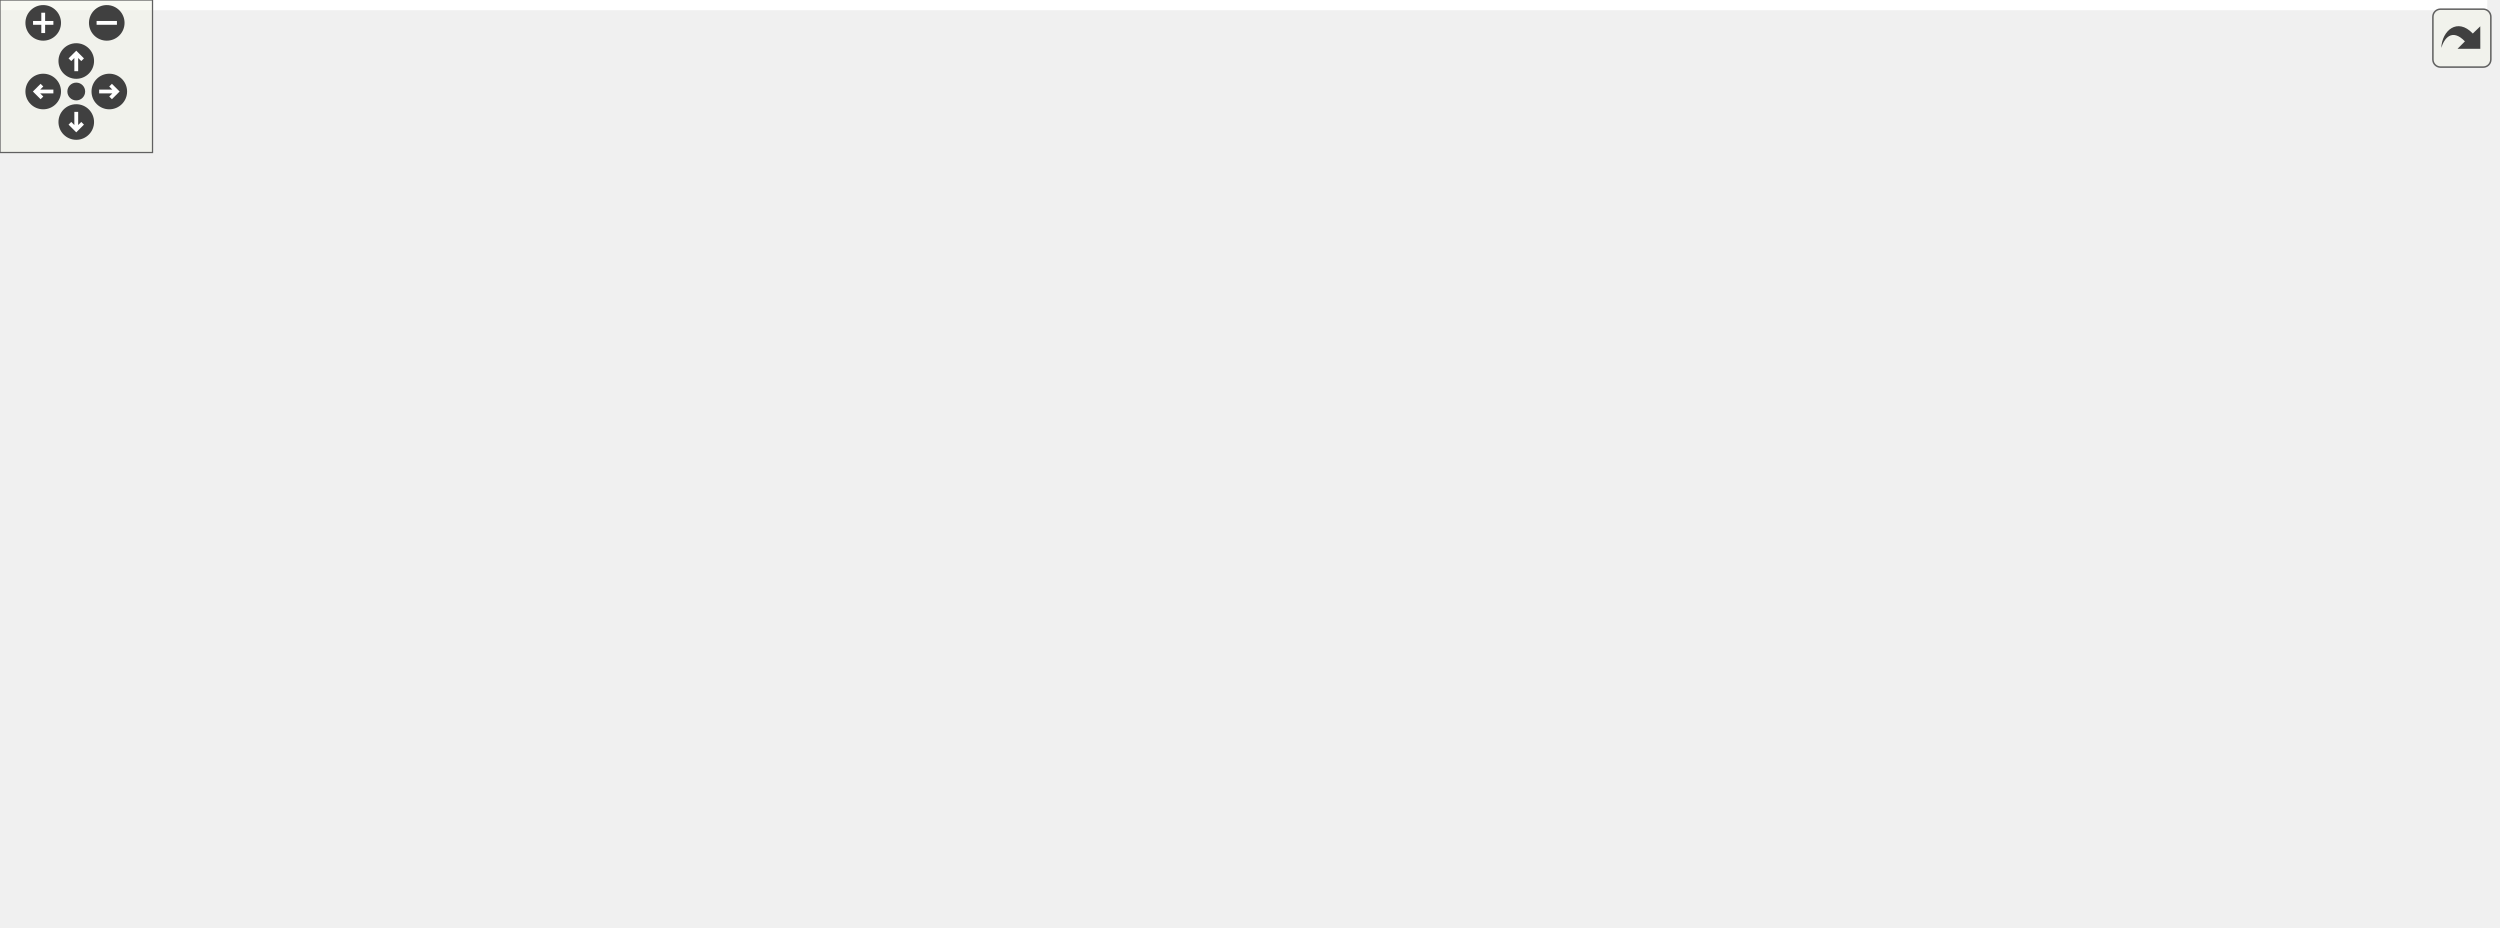
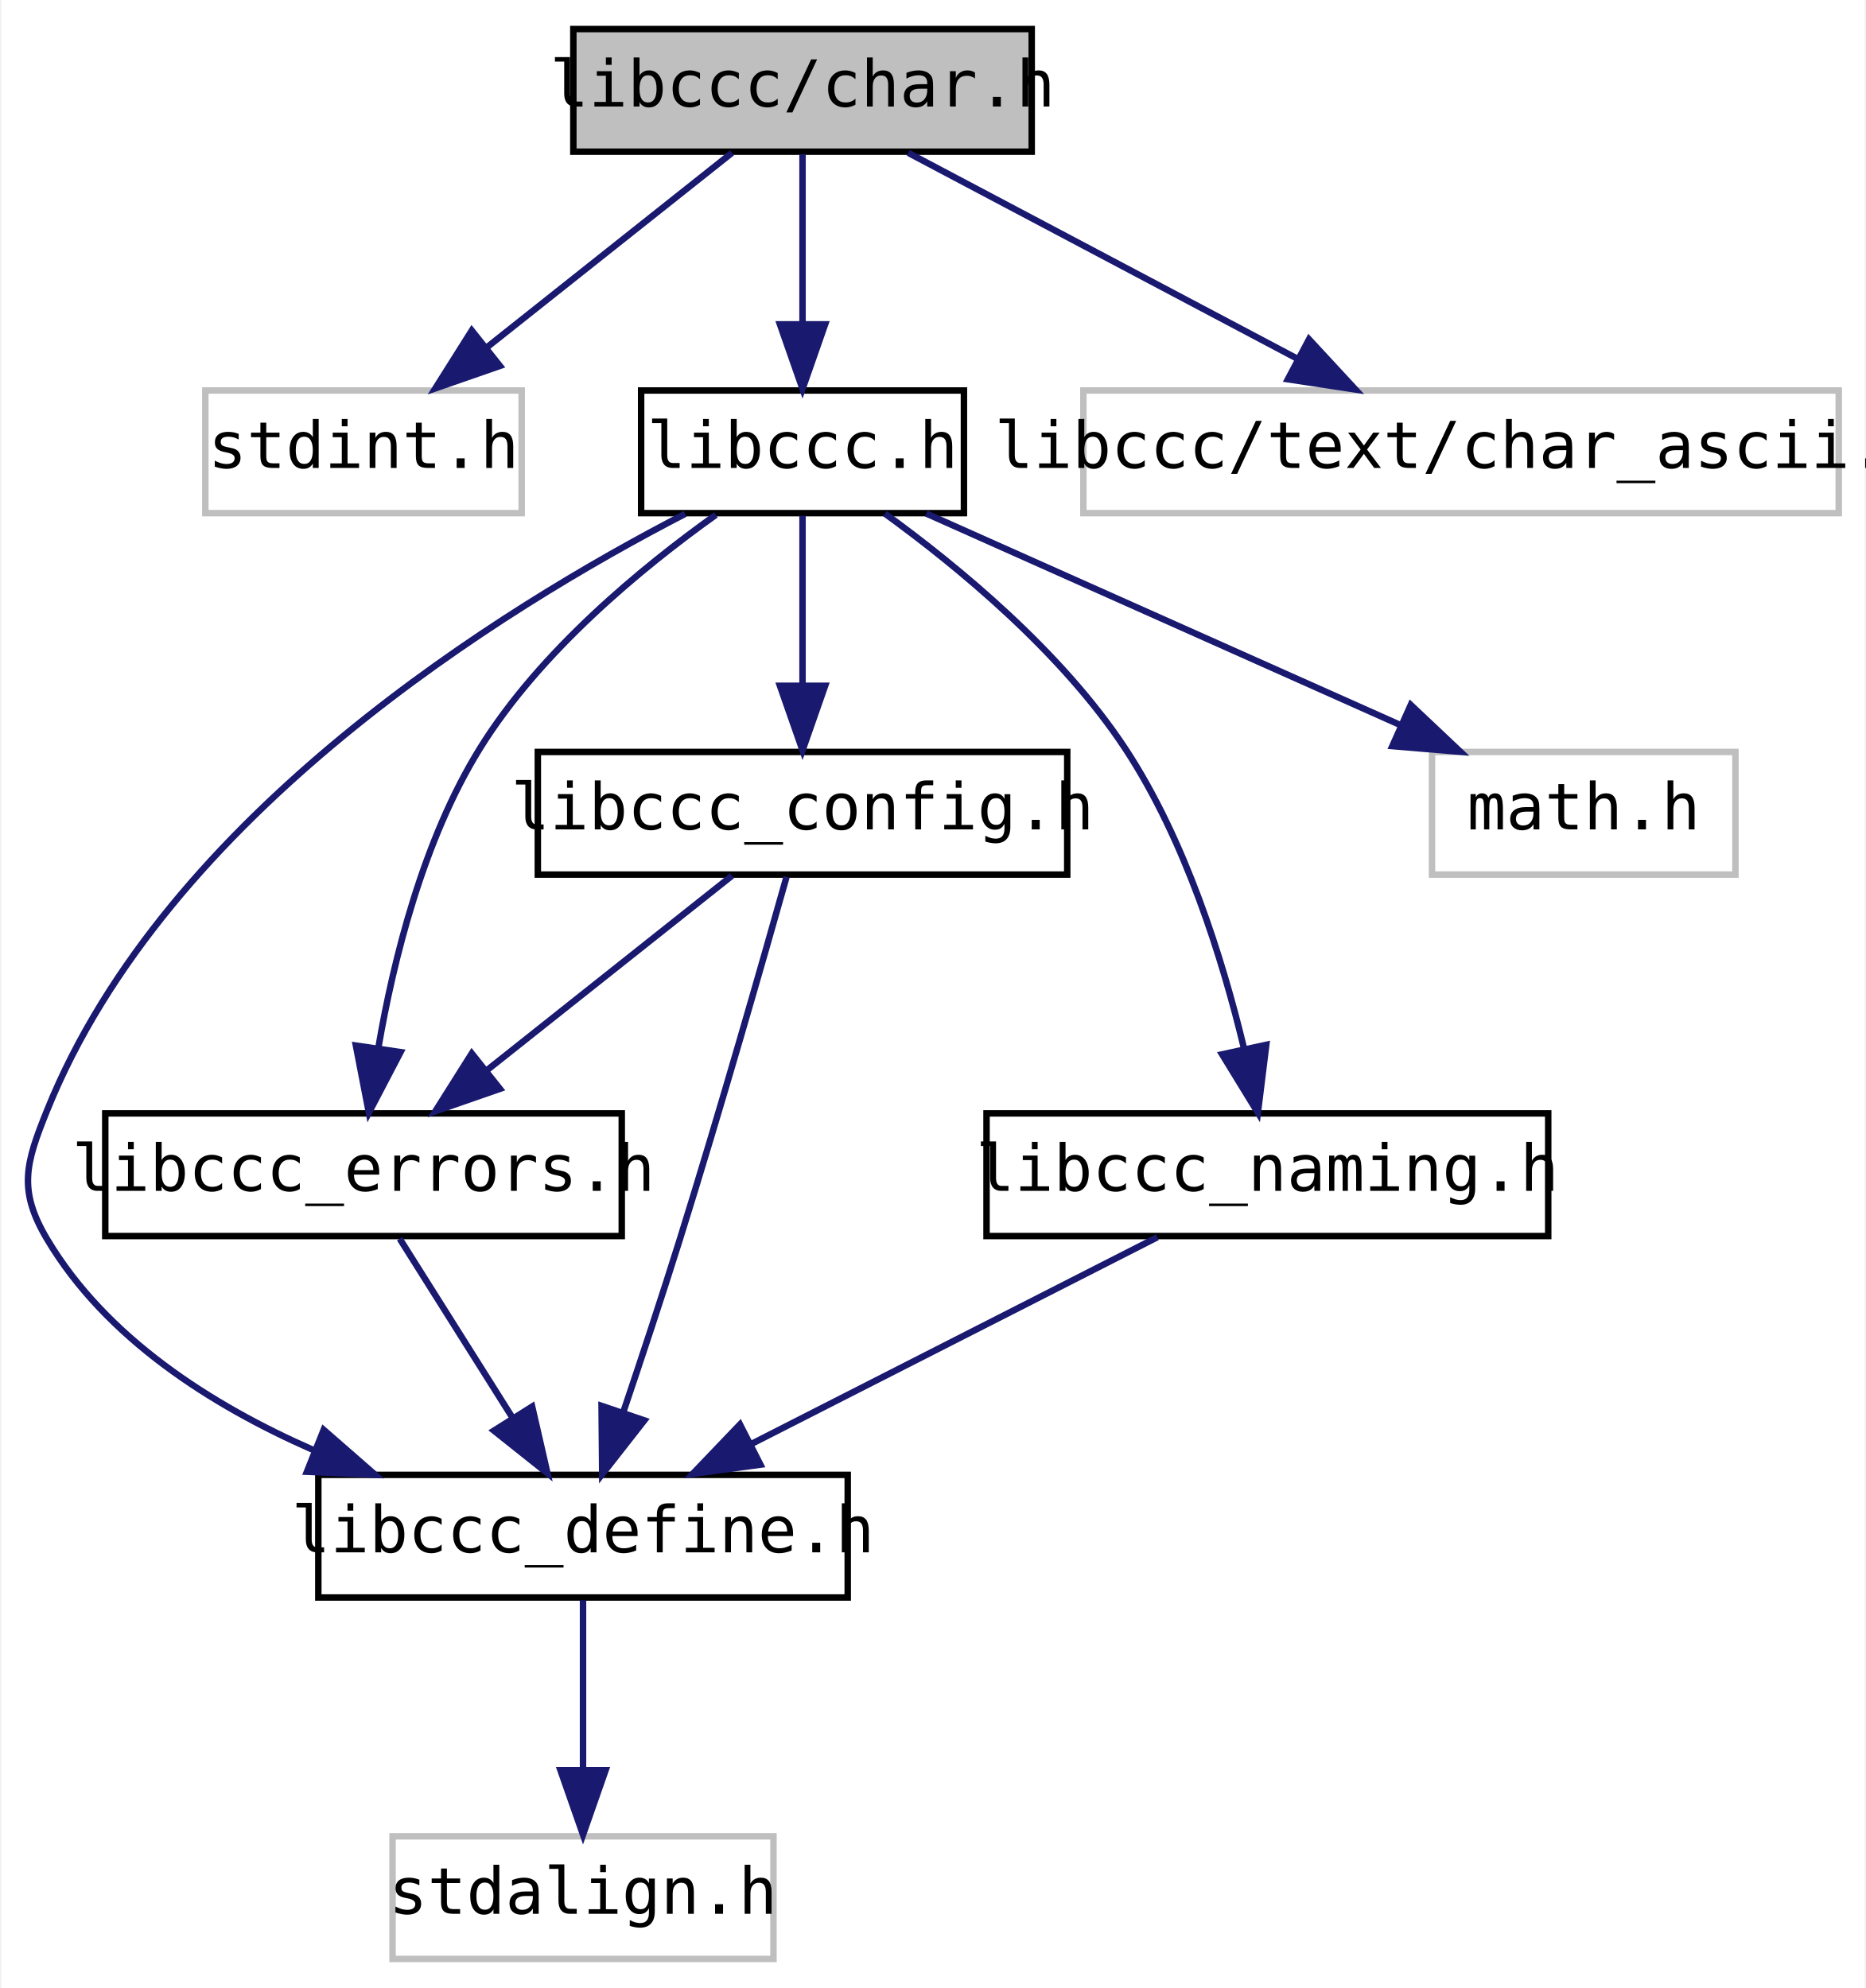
- <svg xmlns="http://www.w3.org/2000/svg" xmlns:xlink="http://www.w3.org/1999/xlink" id="main" version="1.1" xml:space="preserve">
-   <style type="text/css">
- .edge:hover path { stroke: red; }
- .edge:hover polygon { stroke: red; fill: red; }
- </style>
-   <defs>
-     <circle id="rim" cx="0" cy="0" r="7" />
-     <circle id="rim2" cx="0" cy="0" r="3.5" />
-     <g id="zoomPlus">
-       <use xlink:href="#rim" fill="#404040">
-         <set attributeName="fill" to="#808080" begin="zoomplus.mouseover" end="zoomplus.mouseout" />
-       </use>
-       <path d="M-4,0h8M0,-4v8" fill="none" stroke="white" stroke-width="1.5" pointer-events="none" />
-     </g>
-     <g id="zoomMin">
-       <use xlink:href="#rim" fill="#404040">
-         <set attributeName="fill" to="#808080" begin="zoomminus.mouseover" end="zoomminus.mouseout" />
-       </use>
-       <path d="M-4,0h8" fill="none" stroke="white" stroke-width="1.5" pointer-events="none" />
-     </g>
-     <g id="dirArrow">
-       <path fill="none" stroke="white" stroke-width="1.5" d="M0,-3.0v7 M-2.5,-0.5L0,-3.0L2.5,-0.5" />
-     </g>
-     <g id="resetDef">
-       <use xlink:href="#rim2" fill="#404040">
-         <set attributeName="fill" to="#808080" begin="reset.mouseover" end="reset.mouseout" />
-       </use>
-     </g>
-   </defs>
-   <svg id="graph" class="graph">
-     <g id="viewport">
-       <polygon fill="white" stroke="transparent" points="-4,4 -4,-304 978.5,-304 978.5,4 -4,4" />
-       <g id="node1" class="node">
-         <g id="a_node1">
-           <a xlink:title=" ">
-             <polygon fill="#bfbfbf" stroke="black" points="672.5,-280.5 672.5,-299.5 757.5,-299.5 757.5,-280.5 672.5,-280.5" />
-             <text text-anchor="middle" x="715" y="-287.5" font-family="Consolas" font-size="10.00">libccc/char.h</text>
-           </a>
-         </g>
-       </g>
-       <g id="node2" class="node">
-         <g id="a_node2">
-           <a xlink:title=" ">
-             <polygon fill="white" stroke="#bfbfbf" points="4.5,-0.5 4.5,-19.5 63.5,-19.5 63.5,-0.5 4.5,-0.5" />
-             <text text-anchor="middle" x="34" y="-7.5" font-family="Consolas" font-size="10.00">stdint.h</text>
-           </a>
-         </g>
-       </g>
-       <g id="edge1" class="edge">
-         <path fill="none" stroke="midnightblue" d="M672.41,-286.97C518.49,-279.09 0,-247.45 0,-179 0,-179 0,-179 0,-121 0,-87.16 14.87,-49.97 24.94,-28.66" />
-         <polygon fill="midnightblue" stroke="midnightblue" points="28.14,-30.08 29.41,-19.56 21.86,-26.99 28.14,-30.08" />
-       </g>
-       <g id="node3" class="node">
-         <g id="a_node3">
-           <a xlink:href="libccc_8h.html" target="_top" xlink:title=" ">
-             <polygon fill="white" stroke="black" points="632.5,-224.5 632.5,-243.5 691.5,-243.5 691.5,-224.5 632.5,-224.5" />
-             <text text-anchor="middle" x="662" y="-231.5" font-family="Consolas" font-size="10.00">libccc.h</text>
-           </a>
-         </g>
-       </g>
-       <g id="edge2" class="edge">
-         <path fill="none" stroke="midnightblue" d="M706.25,-280.08C698.53,-272.22 687.1,-260.57 677.78,-251.08" />
-         <polygon fill="midnightblue" stroke="midnightblue" points="680.09,-248.44 670.59,-243.75 675.1,-253.34 680.09,-248.44" />
-       </g>
-       <g id="node17" class="node">
-         <g id="a_node17">
-           <a xlink:title=" ">
-             <polygon fill="white" stroke="#bfbfbf" points="710,-224.5 710,-243.5 826,-243.5 826,-224.5 710,-224.5" />
-             <text text-anchor="middle" x="768" y="-231.5" font-family="Consolas" font-size="10.00">libccc/text/ascii.h</text>
-           </a>
-         </g>
-       </g>
-       <g id="edge25" class="edge">
-         <path fill="none" stroke="midnightblue" d="M723.75,-280.08C731.47,-272.22 742.9,-260.57 752.22,-251.08" />
-         <polygon fill="midnightblue" stroke="midnightblue" points="754.9,-253.34 759.41,-243.75 749.91,-248.44 754.9,-253.34" />
-       </g>
-       <g id="node18" class="node">
-         <g id="a_node18">
-           <a xlink:title=" ">
-             <polygon fill="white" stroke="#bfbfbf" points="844.5,-224.5 844.5,-243.5 971.5,-243.5 971.5,-224.5 844.5,-224.5" />
-             <text text-anchor="middle" x="908" y="-231.5" font-family="Consolas" font-size="10.00">libccc/text/unicode.h</text>
-           </a>
-         </g>
-       </g>
-       <g id="edge26" class="edge">
-         <path fill="none" stroke="midnightblue" d="M745.58,-280.44C778.61,-271.2 831.39,-256.44 867.77,-246.26" />
-         <polygon fill="midnightblue" stroke="midnightblue" points="868.87,-249.58 877.56,-243.52 866.99,-242.84 868.87,-249.58" />
-       </g>
-       <g id="node4" class="node">
-         <g id="a_node4">
-           <a xlink:href="libccc__define_8h.html" target="_top" xlink:title=" ">
-             <polygon fill="white" stroke="black" points="766.5,-56.5 766.5,-75.5 861.5,-75.5 861.5,-56.5 766.5,-56.5" />
-             <text text-anchor="middle" x="814" y="-63.5" font-family="Consolas" font-size="10.00">libccc_define.h</text>
-           </a>
-         </g>
-       </g>
-       <g id="edge3" class="edge">
-         <path fill="none" stroke="midnightblue" d="M665.27,-224.36C674.75,-199.64 702.7,-129.29 720,-112 734.97,-97.04 755.89,-86.35 774.19,-79.16" />
-         <polygon fill="midnightblue" stroke="midnightblue" points="775.59,-82.37 783.75,-75.62 773.16,-75.81 775.59,-82.37" />
-       </g>
-       <g id="node6" class="node">
-         <g id="a_node6">
-           <a xlink:href="libccc__errors_8h.html" target="_top" xlink:title=" ">
-             <polygon fill="white" stroke="black" points="728.5,-112.5 728.5,-131.5 823.5,-131.5 823.5,-112.5 728.5,-112.5" />
-             <text text-anchor="middle" x="776" y="-119.5" font-family="Consolas" font-size="10.00">libccc_errors.h</text>
-           </a>
-         </g>
-       </g>
-       <g id="edge5" class="edge">
-         <path fill="none" stroke="midnightblue" d="M672.62,-224.32C683.31,-215.46 700.17,-201.18 714,-188 730.83,-171.97 749.08,-152.57 761.39,-139.16" />
-         <polygon fill="midnightblue" stroke="midnightblue" points="764.07,-141.41 768.23,-131.67 758.9,-136.7 764.07,-141.41" />
-       </g>
-       <g id="node7" class="node">
-         <g id="a_node7">
-           <a xlink:href="libccc__config_8h.html" target="_top" xlink:title=" ">
-             <polygon fill="white" stroke="black" points="766.5,-168.5 766.5,-187.5 861.5,-187.5 861.5,-168.5 766.5,-168.5" />
-             <text text-anchor="middle" x="814" y="-175.5" font-family="Consolas" font-size="10.00">libccc_config.h</text>
-           </a>
-         </g>
-       </g>
-       <g id="edge7" class="edge">
-         <path fill="none" stroke="midnightblue" d="M686.08,-224.44C711.54,-215.4 751.89,-201.06 780.46,-190.92" />
-         <polygon fill="midnightblue" stroke="midnightblue" points="781.78,-194.16 790.03,-187.52 779.43,-187.57 781.78,-194.16" />
-       </g>
-       <g id="node8" class="node">
-         <g id="a_node8">
-           <a xlink:href="libccc__naming_8h.html" target="_top" xlink:title=" ">
-             <polygon fill="white" stroke="black" points="879.5,-168.5 879.5,-187.5 974.5,-187.5 974.5,-168.5 879.5,-168.5" />
-             <text text-anchor="middle" x="927" y="-175.5" font-family="Consolas" font-size="10.00">libccc_naming.h</text>
-           </a>
-         </g>
-       </g>
-       <g id="edge10" class="edge">
-         <path fill="none" stroke="midnightblue" d="M691.79,-226.03C694.9,-225.33 698.01,-224.64 701,-224 759.18,-211.5 826.05,-198.33 871.87,-189.49" />
-         <polygon fill="midnightblue" stroke="midnightblue" points="872.74,-192.89 881.89,-187.56 871.41,-186.02 872.74,-192.89" />
-       </g>
-       <g id="node9" class="node">
-         <g id="a_node9">
-           <a xlink:href="math_8h.html" target="_top" xlink:title=" ">
-             <polygon fill="white" stroke="black" points="396,-168.5 396,-187.5 444,-187.5 444,-168.5 396,-168.5" />
-             <text text-anchor="middle" x="420" y="-175.5" font-family="Consolas" font-size="10.00">math.h</text>
-           </a>
-         </g>
-       </g>
-       <g id="edge12" class="edge">
-         <path fill="none" stroke="midnightblue" d="M632.33,-226.38C587.17,-216.3 501.46,-197.18 453.91,-186.57" />
-         <polygon fill="midnightblue" stroke="midnightblue" points="454.61,-183.14 444.09,-184.38 453.09,-189.97 454.61,-183.14" />
-       </g>
-       <g id="node5" class="node">
-         <g id="a_node5">
-           <a xlink:title=" ">
-             <polygon fill="white" stroke="#bfbfbf" points="779.5,-0.5 779.5,-19.5 848.5,-19.5 848.5,-0.5 779.5,-0.5" />
-             <text text-anchor="middle" x="814" y="-7.5" font-family="Consolas" font-size="10.00">stdalign.h</text>
-           </a>
-         </g>
-       </g>
-       <g id="edge4" class="edge">
-         <path fill="none" stroke="midnightblue" d="M814,-56.08C814,-49.01 814,-38.86 814,-29.99" />
-         <polygon fill="midnightblue" stroke="midnightblue" points="817.5,-29.75 814,-19.75 810.5,-29.75 817.5,-29.75" />
-       </g>
-       <g id="edge6" class="edge">
-         <path fill="none" stroke="midnightblue" d="M782.27,-112.08C787.64,-104.46 795.52,-93.26 802.08,-83.94" />
-         <polygon fill="midnightblue" stroke="midnightblue" points="804.95,-85.94 807.84,-75.75 799.22,-81.91 804.95,-85.94" />
-       </g>
-       <g id="edge8" class="edge">
-         <path fill="none" stroke="midnightblue" d="M819.37,-168.29C826.34,-155.92 837.15,-132.51 833,-112 831.11,-102.65 827.21,-92.83 823.43,-84.75" />
-         <polygon fill="midnightblue" stroke="midnightblue" points="826.47,-83.01 818.88,-75.63 820.21,-86.14 826.47,-83.01" />
-       </g>
-       <g id="edge9" class="edge">
-         <path fill="none" stroke="midnightblue" d="M807.73,-168.08C802.36,-160.46 794.48,-149.26 787.92,-139.94" />
-         <polygon fill="midnightblue" stroke="midnightblue" points="790.78,-137.91 782.16,-131.75 785.05,-141.94 790.78,-137.91" />
-       </g>
-       <g id="edge11" class="edge">
-         <path fill="none" stroke="midnightblue" d="M918.13,-168.37C899.15,-149.89 854.36,-106.29 830.17,-82.74" />
-         <polygon fill="midnightblue" stroke="midnightblue" points="832.43,-80.06 822.83,-75.59 827.55,-85.07 832.43,-80.06" />
-       </g>
-       <g id="node10" class="node">
-         <g id="a_node10">
-           <a xlink:href="constants_8h.html" target="_top" xlink:title=" ">
-             <polygon fill="white" stroke="black" points="496.5,-112.5 496.5,-131.5 633.5,-131.5 633.5,-112.5 496.5,-112.5" />
-             <text text-anchor="middle" x="565" y="-119.5" font-family="Consolas" font-size="10.00">libccc/math/constants.h</text>
-           </a>
-         </g>
-       </g>
-       <g id="edge13" class="edge">
-         <path fill="none" stroke="midnightblue" d="M442.98,-168.44C467.16,-159.44 505.42,-145.19 532.65,-135.05" />
-         <polygon fill="midnightblue" stroke="midnightblue" points="533.98,-138.29 542.13,-131.52 531.54,-131.73 533.98,-138.29" />
-       </g>
-       <g id="node12" class="node">
-         <g id="a_node12">
-           <a xlink:href="math_2int_8h.html" target="_top" xlink:title=" ">
-             <polygon fill="white" stroke="black" points="104,-112.5 104,-131.5 210,-131.5 210,-112.5 104,-112.5" />
-             <text text-anchor="middle" x="157" y="-119.5" font-family="Consolas" font-size="10.00">libccc/math/int.h</text>
-           </a>
-         </g>
-       </g>
-       <g id="edge16" class="edge">
-         <path fill="none" stroke="midnightblue" d="M395.73,-172.02C353.38,-163.32 265.13,-145.2 208.6,-133.6" />
-         <polygon fill="midnightblue" stroke="midnightblue" points="209.28,-130.16 198.78,-131.58 207.87,-137.02 209.28,-130.16" />
-       </g>
-       <g id="node14" class="node">
-         <g id="a_node14">
-           <a xlink:href="math_2fixed_8h.html" target="_top" xlink:title=" ">
-             <polygon fill="white" stroke="black" points="228,-112.5 228,-131.5 344,-131.5 344,-112.5 228,-112.5" />
-             <text text-anchor="middle" x="286" y="-119.5" font-family="Consolas" font-size="10.00">libccc/math/fixed.h</text>
-           </a>
-         </g>
-       </g>
-       <g id="edge20" class="edge">
-         <path fill="none" stroke="midnightblue" d="M398.77,-168.44C376.62,-159.52 341.68,-145.44 316.56,-135.32" />
-         <polygon fill="midnightblue" stroke="midnightblue" points="317.72,-132.01 307.13,-131.52 315.1,-138.5 317.72,-132.01" />
-       </g>
-       <g id="node16" class="node">
-         <g id="a_node16">
-           <a xlink:href="math_2float_8h.html" target="_top" xlink:title=" ">
-             <polygon fill="white" stroke="black" points="362,-112.5 362,-131.5 478,-131.5 478,-112.5 362,-112.5" />
-             <text text-anchor="middle" x="420" y="-119.5" font-family="Consolas" font-size="10.00">libccc/math/float.h</text>
-           </a>
-         </g>
-       </g>
-       <g id="edge23" class="edge">
-         <path fill="none" stroke="midnightblue" d="M420,-168.08C420,-161.01 420,-150.86 420,-141.99" />
-         <polygon fill="midnightblue" stroke="midnightblue" points="423.5,-141.75 420,-131.75 416.5,-141.75 423.5,-141.75" />
-       </g>
-       <g id="node11" class="node">
-         <g id="a_node11">
-           <a xlink:href="float_8h.html" target="_top" xlink:title=" ">
-             <polygon fill="white" stroke="black" points="520,-56.5 520,-75.5 610,-75.5 610,-56.5 520,-56.5" />
-             <text text-anchor="middle" x="565" y="-63.5" font-family="Consolas" font-size="10.00">libccc/float.h</text>
-           </a>
-         </g>
-       </g>
-       <g id="edge14" class="edge">
-         <path fill="none" stroke="midnightblue" d="M565,-112.08C565,-105.01 565,-94.86 565,-85.99" />
-         <polygon fill="midnightblue" stroke="midnightblue" points="568.5,-85.75 565,-75.75 561.5,-85.75 568.5,-85.75" />
-       </g>
-       <g id="edge15" class="edge">
-         <path fill="none" stroke="midnightblue" d="M591.66,-75.53C609.08,-82.53 630.79,-94.21 643,-112 664.29,-143.01 665.23,-188.95 663.78,-214.37" />
-         <polygon fill="midnightblue" stroke="midnightblue" points="660.28,-214.24 663.01,-224.48 667.26,-214.77 660.28,-214.24" />
-       </g>
-       <g id="node13" class="node">
-         <g id="a_node13">
-           <a xlink:href="int_8h.html" target="_top" xlink:title=" ">
-             <polygon fill="white" stroke="black" points="28,-56.5 28,-75.5 108,-75.5 108,-56.5 28,-56.5" />
-             <text text-anchor="middle" x="68" y="-63.5" font-family="Consolas" font-size="10.00">libccc/int.h</text>
-           </a>
-         </g>
-       </g>
-       <g id="edge17" class="edge">
-         <path fill="none" stroke="midnightblue" d="M142.7,-112.32C128.82,-103.9 107.51,-90.97 91.2,-81.07" />
-         <polygon fill="midnightblue" stroke="midnightblue" points="92.63,-77.85 82.26,-75.65 89,-83.83 92.63,-77.85" />
-       </g>
-       <g id="edge18" class="edge">
-         <path fill="none" stroke="midnightblue" d="M62.39,-56.08C57.63,-48.53 50.68,-37.49 44.85,-28.23" />
-         <polygon fill="midnightblue" stroke="midnightblue" points="47.8,-26.35 39.51,-19.75 41.88,-30.08 47.8,-26.35" />
-       </g>
-       <g id="edge19" class="edge">
-         <path fill="none" stroke="midnightblue" d="M68.64,-75.63C69.95,-88.71 73.83,-113.95 85,-132 104.88,-164.15 114.23,-173.17 149,-188 234.07,-224.29 516.71,-231.31 622.01,-232.67" />
-         <polygon fill="midnightblue" stroke="midnightblue" points="622.17,-236.18 632.21,-232.79 622.25,-229.18 622.17,-236.18" />
-       </g>
-       <g id="node15" class="node">
-         <g id="a_node15">
-           <a xlink:href="fixed_8h.html" target="_top" xlink:title=" ">
-             <polygon fill="white" stroke="black" points="184,-56.5 184,-75.5 274,-75.5 274,-56.5 184,-56.5" />
-             <text text-anchor="middle" x="229" y="-63.5" font-family="Consolas" font-size="10.00">libccc/fixed.h</text>
-           </a>
-         </g>
-       </g>
-       <g id="edge21" class="edge">
-         <path fill="none" stroke="midnightblue" d="M276.84,-112.32C268.5,-104.42 255.97,-92.55 245.82,-82.94" />
-         <polygon fill="midnightblue" stroke="midnightblue" points="247.99,-80.17 238.32,-75.83 243.18,-85.25 247.99,-80.17" />
-       </g>
-       <g id="edge22" class="edge">
-         <path fill="none" stroke="midnightblue" d="M183.88,-72.68C134.88,-80.67 67.08,-98.22 95,-132 162.32,-213.45 505.01,-229.25 622.45,-232.29" />
-         <polygon fill="midnightblue" stroke="midnightblue" points="622.37,-235.79 632.45,-232.53 622.54,-228.79 622.37,-235.79" />
-       </g>
-       <g id="edge24" class="edge">
-         <path fill="none" stroke="midnightblue" d="M442.98,-112.44C467.16,-103.44 505.42,-89.19 532.65,-79.05" />
-         <polygon fill="midnightblue" stroke="midnightblue" points="533.98,-82.29 542.13,-75.52 531.54,-75.73 533.98,-82.29" />
+ <svg xmlns="http://www.w3.org/2000/svg" xmlns:xlink="http://www.w3.org/1999/xlink" width="289pt" height="308pt" viewBox="0.00 0.00 288.61 308.00">
+   <g id="graph0" class="graph" transform="scale(1 1) rotate(0) translate(4 304)">
+     <polygon fill="white" stroke="transparent" points="-4,4 -4,-304 284.61,-304 284.61,4 -4,4" />
+     <g id="node1" class="node">
+       <g id="a_node1">
+         <a xlink:title=" ">
+           <polygon fill="#bfbfbf" stroke="black" points="84.61,-280.5 84.61,-299.5 155.61,-299.5 155.61,-280.5 84.61,-280.5" />
+           <text text-anchor="middle" x="120.11" y="-287.5" font-family="Consolas" font-size="10.00">libccc/char.h</text>
+         </a>
      </g>
    </g>
-   </svg>
-   <g id="navigator" transform="translate(0 0)" fill="#404254">
-     <rect fill="#f2f5e9" fill-opacity="0.5" stroke="#606060" stroke-width=".5" x="0" y="0" width="60" height="60" />
-     <use id="zoomplus" xlink:href="#zoomPlus" x="17" y="9" />
-     <use id="zoomminus" xlink:href="#zoomMin" x="42" y="9" />
-     <use id="reset" xlink:href="#resetDef" x="30" y="36" />
-     <g id="arrowUp" xlink:href="#dirArrow" transform="translate(30 24)">
-       <use xlink:href="#rim" fill="#404040">
-         <set attributeName="fill" to="#808080" begin="arrowUp.mouseover" end="arrowUp.mouseout" />
-       </use>
-       <path fill="none" stroke="white" stroke-width="1.5" d="M0,-3.0v7 M-2.5,-0.5L0,-3.0L2.5,-0.5" />
+     <g id="node2" class="node">
+       <g id="a_node2">
+         <a xlink:title=" ">
+           <polygon fill="white" stroke="#bfbfbf" points="27.61,-224.5 27.61,-243.5 76.61,-243.5 76.61,-224.5 27.61,-224.5" />
+           <text text-anchor="middle" x="52.11" y="-231.5" font-family="Consolas" font-size="10.00">stdint.h</text>
+         </a>
+       </g>
    </g>
-     <g id="arrowRight" xlink:href="#dirArrow" transform="rotate(90) translate(36 -43)">
-       <use xlink:href="#rim" fill="#404040">
-         <set attributeName="fill" to="#808080" begin="arrowRight.mouseover" end="arrowRight.mouseout" />
-       </use>
-       <path fill="none" stroke="white" stroke-width="1.5" d="M0,-3.0v7 M-2.5,-0.5L0,-3.0L2.5,-0.5" />
+     <g id="edge1" class="edge">
+       <path fill="none" stroke="midnightblue" d="M109.18,-280.32C98.93,-272.18 83.38,-259.84 71.1,-250.09" />
+       <polygon fill="midnightblue" stroke="midnightblue" points="73.24,-247.31 63.23,-243.83 68.88,-252.79 73.24,-247.31" />
    </g>
-     <g id="arrowDown" xlink:href="#dirArrow" transform="rotate(180) translate(-30 -48)">
-       <use xlink:href="#rim" fill="#404040">
-         <set attributeName="fill" to="#808080" begin="arrowDown.mouseover" end="arrowDown.mouseout" />
-       </use>
-       <path fill="none" stroke="white" stroke-width="1.5" d="M0,-3.0v7 M-2.5,-0.5L0,-3.0L2.5,-0.5" />
+     <g id="node3" class="node">
+       <g id="a_node3">
+         <a xlink:href="libccc_8h.html" target="_top" xlink:title=" ">
+           <polygon fill="white" stroke="black" points="95.11,-224.5 95.11,-243.5 145.11,-243.5 145.11,-224.5 95.11,-224.5" />
+           <text text-anchor="middle" x="120.11" y="-231.5" font-family="Consolas" font-size="10.00">libccc.h</text>
+         </a>
+       </g>
    </g>
-     <g id="arrowLeft" xlink:href="#dirArrow" transform="rotate(270) translate(-36 17)">
-       <use xlink:href="#rim" fill="#404040">
-         <set attributeName="fill" to="#808080" begin="arrowLeft.mouseover" end="arrowLeft.mouseout" />
-       </use>
-       <path fill="none" stroke="white" stroke-width="1.5" d="M0,-3.0v7 M-2.5,-0.5L0,-3.0L2.5,-0.5" />
+     <g id="edge2" class="edge">
+       <path fill="none" stroke="midnightblue" d="M120.11,-280.08C120.11,-273.01 120.11,-262.86 120.11,-253.99" />
+       <polygon fill="midnightblue" stroke="midnightblue" points="123.61,-253.75 120.11,-243.75 116.61,-253.75 123.61,-253.75" />
+     </g>
+     <g id="node10" class="node">
+       <g id="a_node10">
+         <a xlink:title=" ">
+           <polygon fill="white" stroke="#bfbfbf" points="163.61,-224.5 163.61,-243.5 280.61,-243.5 280.61,-224.5 163.61,-224.5" />
+           <text text-anchor="middle" x="222.11" y="-231.5" font-family="Consolas" font-size="10.00">libccc/text/char_ascii.h</text>
+         </a>
+       </g>
+     </g>
+     <g id="edge13" class="edge">
+       <path fill="none" stroke="midnightblue" d="M136.49,-280.32C152.78,-271.7 177.97,-258.36 196.82,-248.39" />
+       <polygon fill="midnightblue" stroke="midnightblue" points="198.56,-251.43 205.76,-243.65 195.28,-245.24 198.56,-251.43" />
+     </g>
+     <g id="node4" class="node">
+       <g id="a_node4">
+         <a xlink:href="libccc__define_8h.html" target="_top" xlink:title=" ">
+           <polygon fill="white" stroke="black" points="45.11,-56.5 45.11,-75.5 127.11,-75.5 127.11,-56.5 45.11,-56.5" />
+           <text text-anchor="middle" x="86.11" y="-63.5" font-family="Consolas" font-size="10.00">libccc_define.h</text>
+         </a>
+       </g>
+     </g>
+     <g id="edge3" class="edge">
+       <path fill="none" stroke="midnightblue" d="M101.93,-224.39C73.94,-209.93 21.58,-177.79 3.11,-132 -0.22,-123.76 -1.44,-119.64 3.11,-112 12.2,-96.72 28.49,-86.31 44.25,-79.39" />
+       <polygon fill="midnightblue" stroke="midnightblue" points="45.94,-82.48 53.92,-75.51 43.34,-75.98 45.94,-82.48" />
+     </g>
+     <g id="node6" class="node">
+       <g id="a_node6">
+         <a xlink:href="libccc__errors_8h.html" target="_top" xlink:title=" ">
+           <polygon fill="white" stroke="black" points="12.11,-112.5 12.11,-131.5 92.11,-131.5 92.11,-112.5 12.11,-112.5" />
+           <text text-anchor="middle" x="52.11" y="-119.5" font-family="Consolas" font-size="10.00">libccc_errors.h</text>
+         </a>
+       </g>
+     </g>
+     <g id="edge5" class="edge">
+       <path fill="none" stroke="midnightblue" d="M106.68,-224.23C95.32,-216.13 79.45,-203.1 70.11,-188 61.35,-173.84 56.76,-155.36 54.42,-141.72" />
+       <polygon fill="midnightblue" stroke="midnightblue" points="57.85,-141 52.94,-131.61 50.93,-142.01 57.85,-141" />
+     </g>
+     <g id="node7" class="node">
+       <g id="a_node7">
+         <a xlink:href="libccc__config_8h.html" target="_top" xlink:title=" ">
+           <polygon fill="white" stroke="black" points="79.11,-168.5 79.11,-187.5 161.11,-187.5 161.11,-168.5 79.11,-168.5" />
+           <text text-anchor="middle" x="120.11" y="-175.5" font-family="Consolas" font-size="10.00">libccc_config.h</text>
+         </a>
+       </g>
+     </g>
+     <g id="edge7" class="edge">
+       <path fill="none" stroke="midnightblue" d="M120.11,-224.08C120.11,-217.01 120.11,-206.86 120.11,-197.99" />
+       <polygon fill="midnightblue" stroke="midnightblue" points="123.61,-197.75 120.11,-187.75 116.61,-197.75 123.61,-197.75" />
+     </g>
+     <g id="node8" class="node">
+       <g id="a_node8">
+         <a xlink:href="libccc__naming_8h.html" target="_top" xlink:title=" ">
+           <polygon fill="white" stroke="black" points="148.61,-112.5 148.61,-131.5 235.61,-131.5 235.61,-112.5 148.61,-112.5" />
+           <text text-anchor="middle" x="192.11" y="-119.5" font-family="Consolas" font-size="10.00">libccc_naming.h</text>
+         </a>
+       </g>
+     </g>
+     <g id="edge10" class="edge">
+       <path fill="none" stroke="midnightblue" d="M132.88,-224.42C144.13,-216.26 160.22,-203.02 170.11,-188 179.42,-173.85 185.17,-155.37 188.45,-141.73" />
+       <polygon fill="midnightblue" stroke="midnightblue" points="191.94,-142.13 190.64,-131.61 185.1,-140.65 191.94,-142.13" />
+     </g>
+     <g id="node9" class="node">
+       <g id="a_node9">
+         <a xlink:title=" ">
+           <polygon fill="white" stroke="#bfbfbf" points="217.61,-168.5 217.61,-187.5 264.61,-187.5 264.61,-168.5 217.61,-168.5" />
+           <text text-anchor="middle" x="241.11" y="-175.5" font-family="Consolas" font-size="10.00">math.h</text>
+         </a>
+       </g>
+     </g>
+     <g id="edge12" class="edge">
+       <path fill="none" stroke="midnightblue" d="M139.28,-224.44C159.01,-215.64 189.99,-201.81 212.6,-191.72" />
+       <polygon fill="midnightblue" stroke="midnightblue" points="214.32,-194.79 222.02,-187.52 211.46,-188.4 214.32,-194.79" />
+     </g>
+     <g id="node5" class="node">
+       <g id="a_node5">
+         <a xlink:title=" ">
+           <polygon fill="white" stroke="#bfbfbf" points="56.61,-0.5 56.61,-19.5 115.61,-19.5 115.61,-0.5 56.61,-0.5" />
+           <text text-anchor="middle" x="86.11" y="-7.5" font-family="Consolas" font-size="10.00">stdalign.h</text>
+         </a>
+       </g>
+     </g>
+     <g id="edge4" class="edge">
+       <path fill="none" stroke="midnightblue" d="M86.11,-56.08C86.11,-49.01 86.11,-38.86 86.11,-29.99" />
+       <polygon fill="midnightblue" stroke="midnightblue" points="89.61,-29.75 86.11,-19.75 82.61,-29.75 89.61,-29.75" />
+     </g>
+     <g id="edge6" class="edge">
+       <path fill="none" stroke="midnightblue" d="M57.72,-112.08C62.47,-104.53 69.42,-93.49 75.26,-84.23" />
+       <polygon fill="midnightblue" stroke="midnightblue" points="78.23,-86.08 80.6,-75.75 72.31,-82.35 78.23,-86.08" />
+     </g>
+     <g id="edge8" class="edge">
+       <path fill="none" stroke="midnightblue" d="M117.63,-168.14C114.1,-155.6 107.35,-131.97 101.11,-112 98.34,-103.15 95.1,-93.37 92.34,-85.2" />
+       <polygon fill="midnightblue" stroke="midnightblue" points="95.61,-83.94 89.08,-75.6 88.98,-86.19 95.61,-83.94" />
+     </g>
+     <g id="edge9" class="edge">
+       <path fill="none" stroke="midnightblue" d="M109.18,-168.32C98.93,-160.18 83.38,-147.84 71.1,-138.09" />
+       <polygon fill="midnightblue" stroke="midnightblue" points="73.24,-135.31 63.23,-131.83 68.88,-140.79 73.24,-135.31" />
+     </g>
+     <g id="edge11" class="edge">
+       <path fill="none" stroke="midnightblue" d="M175.07,-112.32C158.08,-103.66 131.73,-90.24 112.11,-80.25" />
+       <polygon fill="midnightblue" stroke="midnightblue" points="113.59,-77.08 103.09,-75.65 110.42,-83.31 113.59,-77.08" />
    </g>
  </g>
-   <svg viewBox="0 0 15 15" width="100%" height="30px" preserveAspectRatio="xMaxYMin meet">
-     <g id="arrow_out" transform="scale(0.3 0.3)">
-       <a xlink:href="char_8h__incl_org.svg" target="_base">
-         <rect id="button" ry="5" rx="5" y="6" x="6" height="38" width="38" fill="#f2f5e9" fill-opacity="0.5" stroke="#606060" stroke-width="1.0" />
-         <path id="arrow" d="M 11.5,31.437 C 11.94,20.098 22.043,11.323 32.159,21.979 L 37.069,17.246 C 37.069,17.246 37.088,32 37.088,32 L 22.16,31.978 C 22.16,31.978 26.998,27.14 26.998,27.14 C 18.529,18.264 13.292,25.23 11.5,31.437 z" style="fill:#404040;" />
-       </a>
-     </g>
-   </svg>
</svg>
